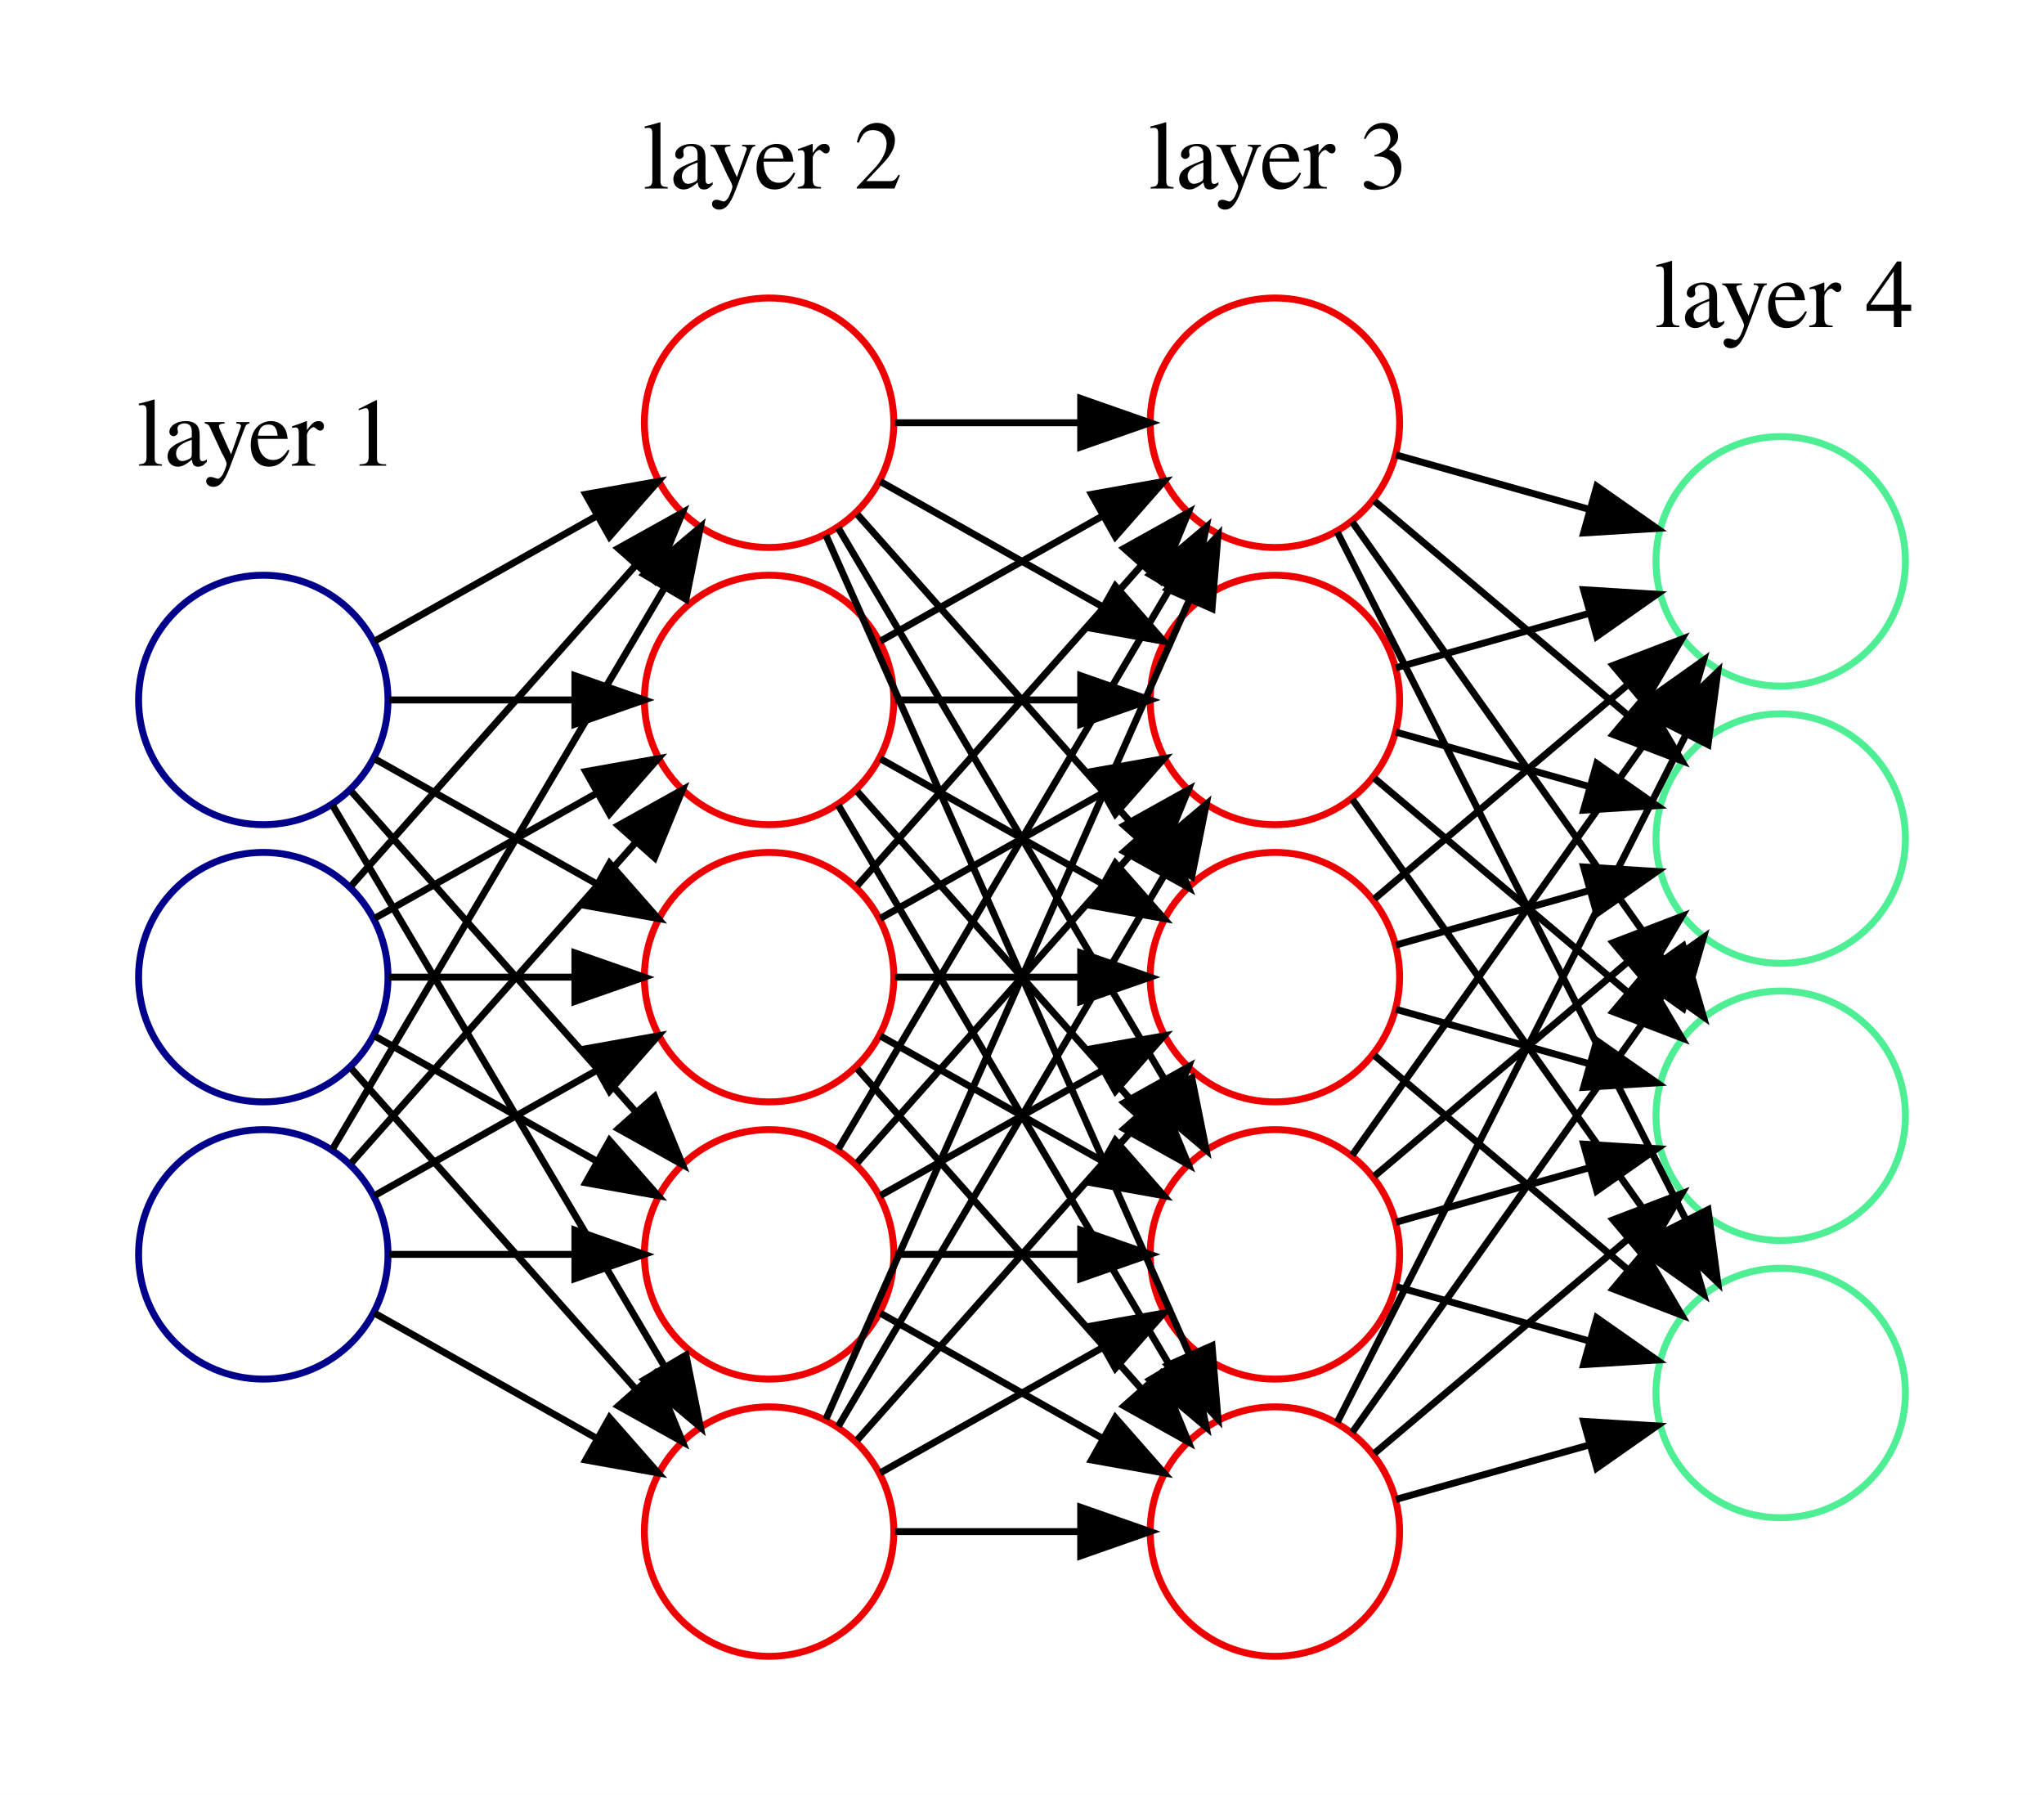
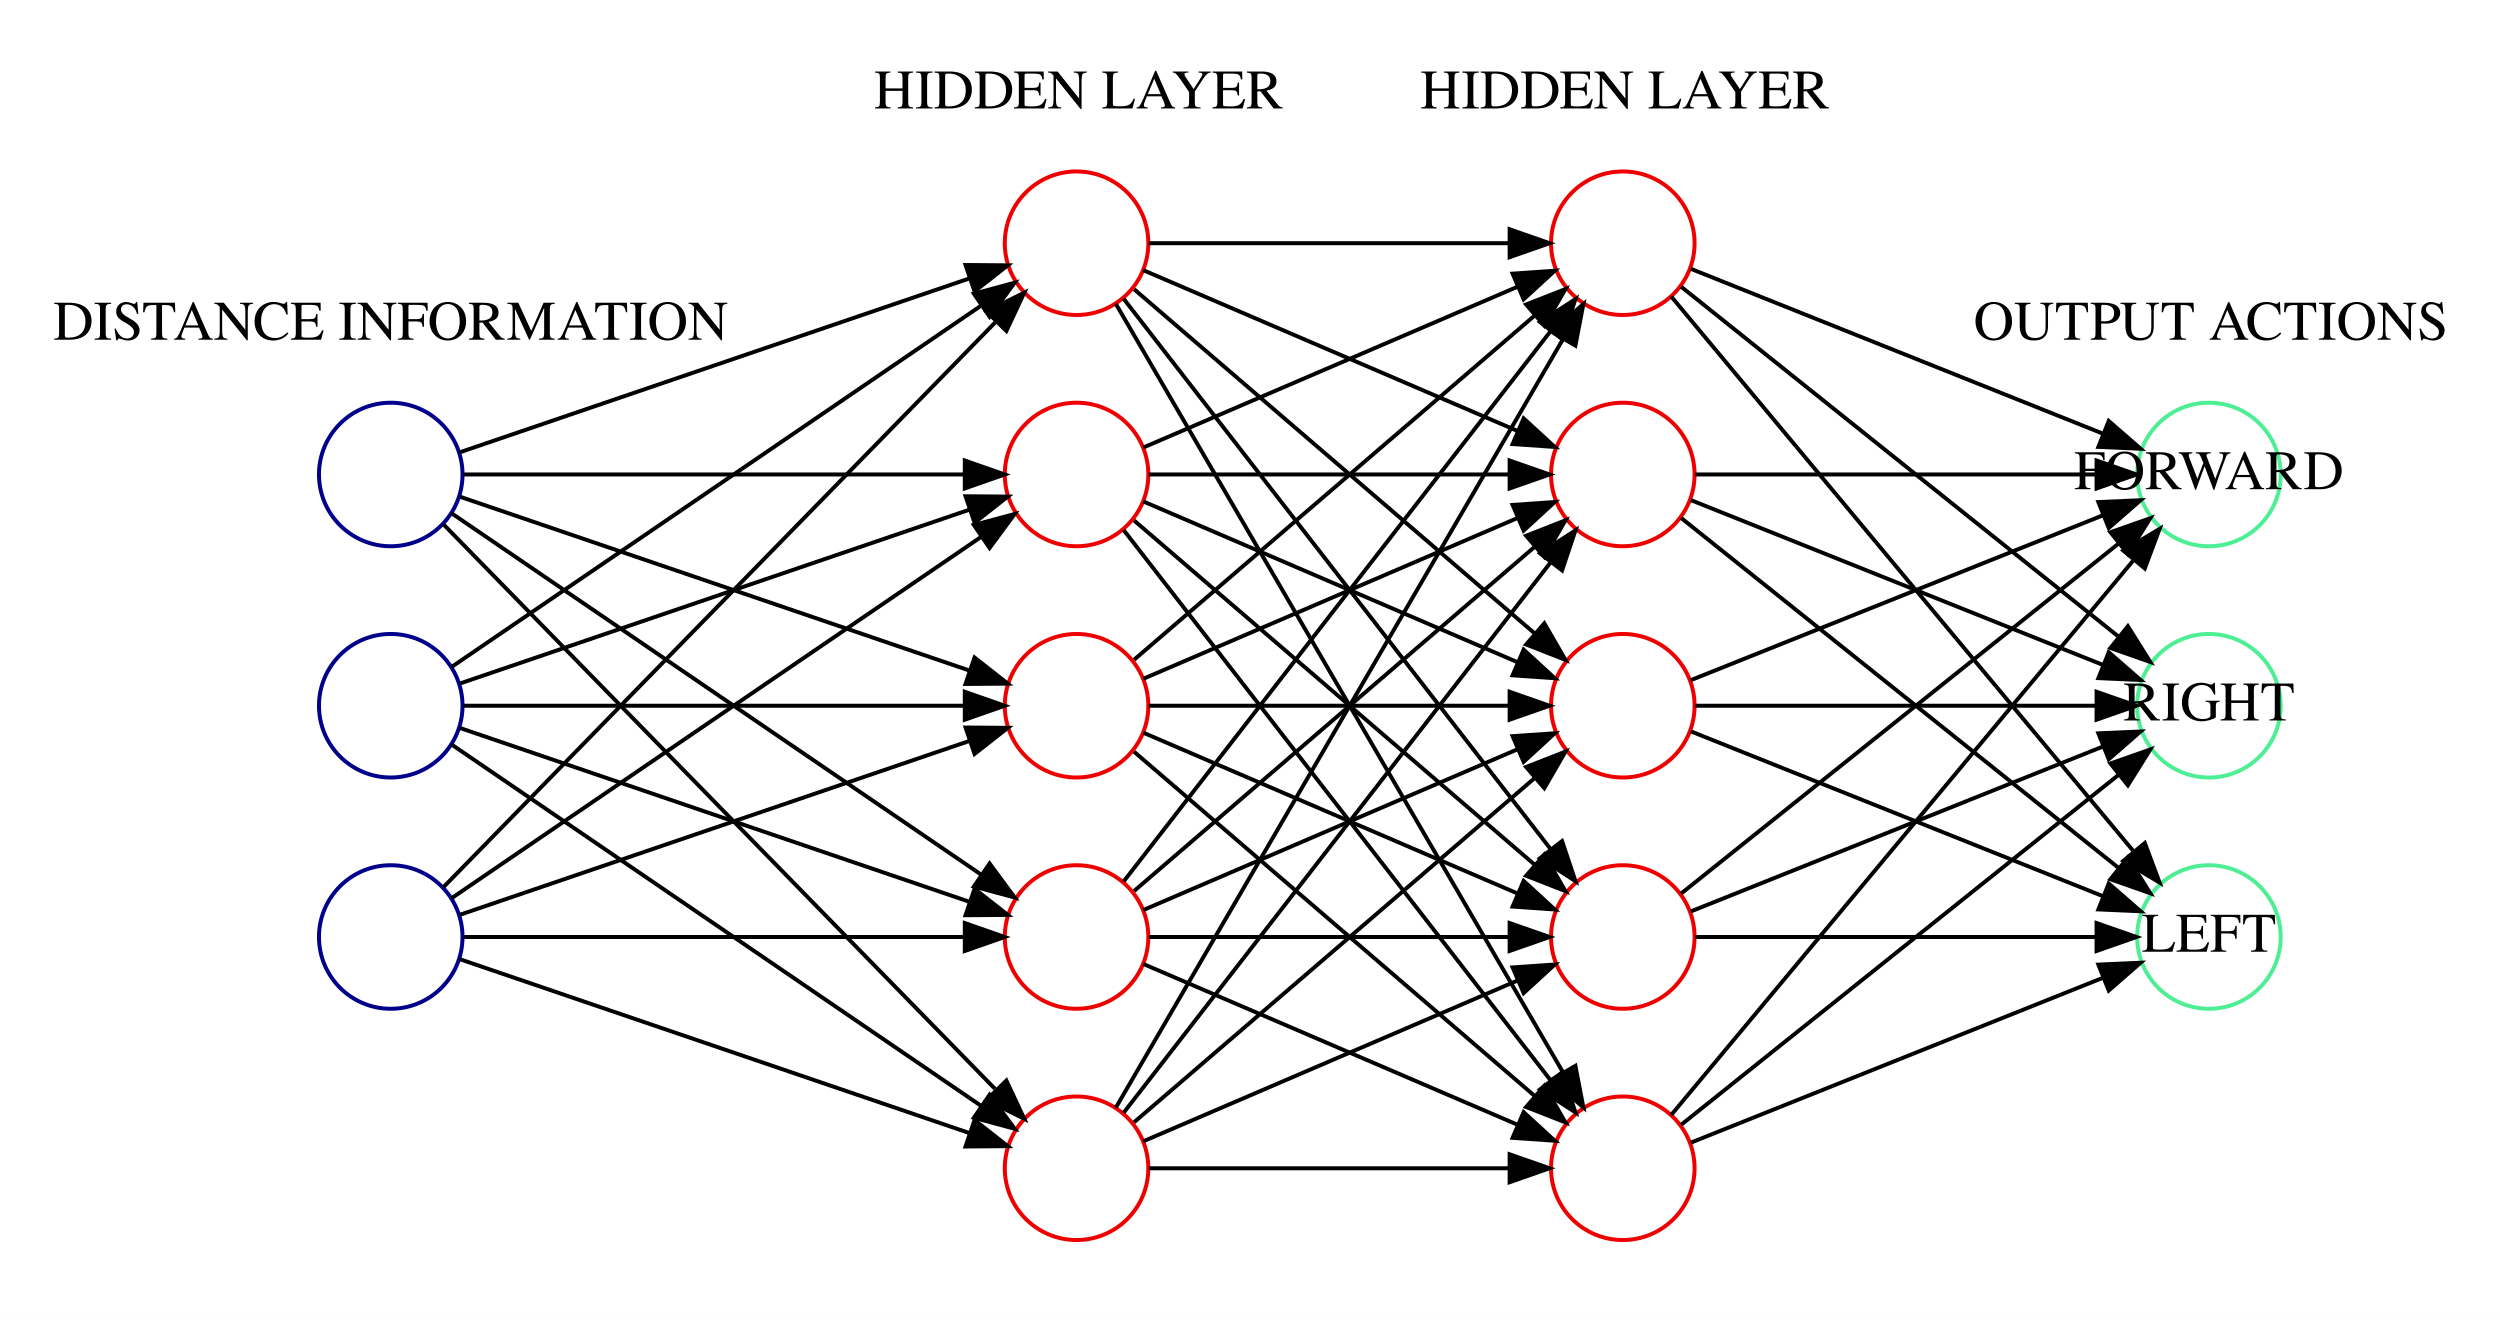
- <svg xmlns="http://www.w3.org/2000/svg" width="295pt" height="259pt" viewBox="0.00 0.00 295.00 259.00">
-   <g id="graph0" class="graph" transform="scale(1 1) rotate(0) translate(4 255)">
-     <polygon fill="white" stroke="none" points="-4,4 -4,-255 291,-255 291,4 -4,4" />
+ <svg xmlns="http://www.w3.org/2000/svg" width="627pt" height="331pt" viewBox="0.00 0.00 627.00 331.00">
+   <g id="graph0" class="graph" transform="scale(1 1) rotate(0) translate(4 327)">
+     <polygon fill="white" stroke="none" points="-4,4 -4,-327 623,-327 623,4 -4,4" />
    <g id="clust1" class="cluster">
-       <polygon fill="none" stroke="white" points="8,-48 8,-203 61,-203 61,-48 8,-48" />
-       <text text-anchor="middle" x="34.5" y="-187.8" font-family="Times,serif" font-size="14.00">layer 1</text>
+       <polygon fill="none" stroke="white" points="0,-66 0,-257 188,-257 188,-66 0,-66" />
+       <text text-anchor="middle" x="94" y="-241.8" font-family="Times,serif" font-size="14.00">DISTANCE INFORMATION</text>
    </g>
    <g id="clust2" class="cluster">
-       <polygon fill="none" stroke="white" points="81,-8 81,-243 134,-243 134,-8 81,-8" />
-       <text text-anchor="middle" x="107.5" y="-227.8" font-family="Times,serif" font-size="14.00">layer 2</text>
+       <polygon fill="none" stroke="white" points="208,-8 208,-315 325,-315 325,-8 208,-8" />
+       <text text-anchor="middle" x="266.5" y="-299.8" font-family="Times,serif" font-size="14.00">HIDDEN LAYER</text>
    </g>
    <g id="clust3" class="cluster">
-       <polygon fill="none" stroke="white" points="154,-8 154,-243 207,-243 207,-8 154,-8" />
-       <text text-anchor="middle" x="180.5" y="-227.8" font-family="Times,serif" font-size="14.00">layer 3</text>
+       <polygon fill="none" stroke="white" points="345,-8 345,-315 462,-315 462,-8 345,-8" />
+       <text text-anchor="middle" x="403.5" y="-299.8" font-family="Times,serif" font-size="14.00">HIDDEN LAYER</text>
    </g>
    <g id="clust4" class="cluster">
-       <polygon fill="none" stroke="white" points="227,-28 227,-223 280,-223 280,-28 227,-28" />
-       <text text-anchor="middle" x="253.5" y="-207.8" font-family="Times,serif" font-size="14.00">layer 4</text>
+       <polygon fill="none" stroke="white" points="482,-66 482,-257 619,-257 619,-66 482,-66" />
+       <text text-anchor="middle" x="550.5" y="-241.8" font-family="Times,serif" font-size="14.00">OUTPUT ACTIONS</text>
    </g>
    <g id="node1" class="node">
-       <ellipse fill="none" stroke="#00008b" cx="34" cy="-114" rx="18" ry="18" />
+       <ellipse fill="none" stroke="#00008b" cx="94" cy="-150" rx="18" ry="18" />
    </g>
    <g id="node4" class="node">
-       <ellipse fill="none" stroke="#ee0000" cx="107" cy="-74" rx="18" ry="18" />
+       <ellipse fill="none" stroke="#ee0000" cx="266" cy="-92" rx="18" ry="18" />
    </g>
    <g id="edge1" class="edge">
-       <path fill="none" stroke="black" d="M50.057,-105.517C59.376,-100.267 71.547,-93.41 82.155,-87.434" />
-       <polygon fill="black" stroke="black" points="83.97,-90.429 90.964,-82.471 80.534,-84.33 83.97,-90.429" />
+       <path fill="none" stroke="black" d="M111.3,-144.439C140.875,-134.349 203.591,-112.951 239.09,-100.84" />
+       <polygon fill="black" stroke="black" points="240.415,-104.086 248.749,-97.544 238.155,-97.461 240.415,-104.086" />
    </g>
    <g id="node5" class="node">
-       <ellipse fill="none" stroke="#ee0000" cx="107" cy="-34" rx="18" ry="18" />
+       <ellipse fill="none" stroke="#ee0000" cx="266" cy="-34" rx="18" ry="18" />
    </g>
    <g id="edge2" class="edge">
-       <path fill="none" stroke="black" d="M46.724,-100.79C57.89,-88.208 74.865,-69.082 87.791,-54.517" />
-       <polygon fill="black" stroke="black" points="90.474,-56.767 94.494,-46.965 85.238,-52.121 90.474,-56.767" />
+       <path fill="none" stroke="black" d="M109.202,-140.309C138.628,-120.23 206.482,-73.93 242.147,-49.594" />
+       <polygon fill="black" stroke="black" points="244.191,-52.436 250.478,-43.909 240.245,-46.654 244.191,-52.436" />
    </g>
    <g id="node6" class="node">
-       <ellipse fill="none" stroke="#ee0000" cx="107" cy="-194" rx="18" ry="18" />
+       <ellipse fill="none" stroke="#ee0000" cx="266" cy="-266" rx="18" ry="18" />
    </g>
    <g id="edge3" class="edge">
-       <path fill="none" stroke="black" d="M46.724,-127.21C57.89,-139.792 74.865,-158.918 87.791,-173.483" />
-       <polygon fill="black" stroke="black" points="85.238,-175.879 94.494,-181.035 90.474,-171.233 85.238,-175.879" />
+       <path fill="none" stroke="black" d="M109.202,-159.691C138.628,-179.77 206.482,-226.07 242.147,-250.406" />
+       <polygon fill="black" stroke="black" points="240.245,-253.346 250.478,-256.091 244.191,-247.564 240.245,-253.346" />
    </g>
    <g id="node7" class="node">
-       <ellipse fill="none" stroke="#ee0000" cx="107" cy="-154" rx="18" ry="18" />
+       <ellipse fill="none" stroke="#ee0000" cx="266" cy="-208" rx="18" ry="18" />
    </g>
    <g id="edge4" class="edge">
-       <path fill="none" stroke="black" d="M50.057,-122.483C59.376,-127.733 71.547,-134.59 82.155,-140.566" />
-       <polygon fill="black" stroke="black" points="80.534,-143.67 90.964,-145.529 83.97,-137.571 80.534,-143.67" />
+       <path fill="none" stroke="black" d="M111.3,-155.561C140.875,-165.651 203.591,-187.049 239.09,-199.16" />
+       <polygon fill="black" stroke="black" points="238.155,-202.539 248.749,-202.456 240.415,-195.914 238.155,-202.539" />
    </g>
    <g id="node8" class="node">
-       <ellipse fill="none" stroke="#ee0000" cx="107" cy="-114" rx="18" ry="18" />
+       <ellipse fill="none" stroke="#ee0000" cx="266" cy="-150" rx="18" ry="18" />
    </g>
    <g id="edge5" class="edge">
-       <path fill="none" stroke="black" d="M52.187,-114C60.211,-114 69.953,-114 78.931,-114" />
-       <polygon fill="black" stroke="black" points="78.971,-117.5 88.971,-114 78.971,-110.5 78.971,-117.5" />
+       <path fill="none" stroke="black" d="M112.236,-150C141.841,-150 202.567,-150 237.888,-150" />
+       <polygon fill="black" stroke="black" points="237.971,-153.5 247.971,-150 237.971,-146.5 237.971,-153.5" />
    </g>
    <g id="node2" class="node">
-       <ellipse fill="none" stroke="#00008b" cx="34" cy="-74" rx="18" ry="18" />
+       <ellipse fill="none" stroke="#00008b" cx="94" cy="-92" rx="18" ry="18" />
    </g>
    <g id="edge6" class="edge">
-       <path fill="none" stroke="black" d="M52.187,-74C60.211,-74 69.953,-74 78.931,-74" />
-       <polygon fill="black" stroke="black" points="78.971,-77.5 88.971,-74 78.971,-70.5 78.971,-77.5" />
+       <path fill="none" stroke="black" d="M112.236,-92C141.841,-92 202.567,-92 237.888,-92" />
+       <polygon fill="black" stroke="black" points="237.971,-95.5 247.971,-92 237.971,-88.5 237.971,-95.5" />
    </g>
    <g id="edge7" class="edge">
-       <path fill="none" stroke="black" d="M50.057,-65.517C59.376,-60.267 71.547,-53.41 82.155,-47.434" />
-       <polygon fill="black" stroke="black" points="83.97,-50.429 90.964,-42.471 80.534,-44.33 83.97,-50.429" />
+       <path fill="none" stroke="black" d="M111.3,-86.439C140.875,-76.349 203.591,-54.951 239.09,-42.84" />
+       <polygon fill="black" stroke="black" points="240.415,-46.086 248.749,-39.544 238.155,-39.461 240.415,-46.086" />
    </g>
    <g id="edge8" class="edge">
-       <path fill="none" stroke="black" d="M43.992,-89.198C56.049,-109.576 77.583,-145.971 91.831,-170.053" />
-       <polygon fill="black" stroke="black" points="88.976,-172.101 97.081,-178.925 95.001,-168.537 88.976,-172.101" />
+       <path fill="none" stroke="black" d="M107.226,-104.514C136.387,-134.361 210.217,-209.928 245.562,-246.104" />
+       <polygon fill="black" stroke="black" points="243.393,-248.893 252.885,-253.6 248.4,-244.001 243.393,-248.893" />
    </g>
    <g id="edge9" class="edge">
-       <path fill="none" stroke="black" d="M46.724,-87.21C57.89,-99.792 74.865,-118.918 87.791,-133.483" />
-       <polygon fill="black" stroke="black" points="85.238,-135.879 94.494,-141.035 90.474,-131.233 85.238,-135.879" />
+       <path fill="none" stroke="black" d="M109.202,-101.691C138.628,-121.77 206.482,-168.07 242.147,-192.406" />
+       <polygon fill="black" stroke="black" points="240.245,-195.346 250.478,-198.091 244.191,-189.564 240.245,-195.346" />
    </g>
    <g id="edge10" class="edge">
-       <path fill="none" stroke="black" d="M50.057,-82.483C59.376,-87.733 71.547,-94.59 82.155,-100.566" />
-       <polygon fill="black" stroke="black" points="80.534,-103.67 90.964,-105.529 83.97,-97.571 80.534,-103.67" />
+       <path fill="none" stroke="black" d="M111.3,-97.561C140.875,-107.651 203.591,-129.049 239.09,-141.16" />
+       <polygon fill="black" stroke="black" points="238.155,-144.539 248.749,-144.456 240.415,-137.914 238.155,-144.539" />
    </g>
    <g id="node3" class="node">
-       <ellipse fill="none" stroke="#00008b" cx="34" cy="-154" rx="18" ry="18" />
+       <ellipse fill="none" stroke="#00008b" cx="94" cy="-208" rx="18" ry="18" />
    </g>
    <g id="edge11" class="edge">
-       <path fill="none" stroke="black" d="M46.724,-140.79C57.89,-128.208 74.865,-109.082 87.791,-94.517" />
-       <polygon fill="black" stroke="black" points="90.474,-96.767 94.494,-86.965 85.238,-92.121 90.474,-96.767" />
+       <path fill="none" stroke="black" d="M109.202,-198.309C138.628,-178.23 206.482,-131.93 242.147,-107.594" />
+       <polygon fill="black" stroke="black" points="244.191,-110.436 250.478,-101.909 240.245,-104.654 244.191,-110.436" />
    </g>
    <g id="edge12" class="edge">
-       <path fill="none" stroke="black" d="M43.992,-138.802C56.049,-118.424 77.583,-82.029 91.831,-57.947" />
-       <polygon fill="black" stroke="black" points="95.001,-59.463 97.081,-49.075 88.976,-55.899 95.001,-59.463" />
+       <path fill="none" stroke="black" d="M107.226,-195.486C136.387,-165.639 210.217,-90.072 245.562,-53.895" />
+       <polygon fill="black" stroke="black" points="248.4,-55.999 252.885,-46.4 243.393,-51.107 248.4,-55.999" />
    </g>
    <g id="edge13" class="edge">
-       <path fill="none" stroke="black" d="M50.057,-162.483C59.376,-167.733 71.547,-174.59 82.155,-180.566" />
-       <polygon fill="black" stroke="black" points="80.534,-183.67 90.964,-185.529 83.97,-177.571 80.534,-183.67" />
+       <path fill="none" stroke="black" d="M111.3,-213.561C140.875,-223.651 203.591,-245.049 239.09,-257.16" />
+       <polygon fill="black" stroke="black" points="238.155,-260.539 248.749,-260.456 240.415,-253.914 238.155,-260.539" />
    </g>
    <g id="edge14" class="edge">
-       <path fill="none" stroke="black" d="M52.187,-154C60.211,-154 69.953,-154 78.931,-154" />
-       <polygon fill="black" stroke="black" points="78.971,-157.5 88.971,-154 78.971,-150.5 78.971,-157.5" />
+       <path fill="none" stroke="black" d="M112.236,-208C141.841,-208 202.567,-208 237.888,-208" />
+       <polygon fill="black" stroke="black" points="237.971,-211.5 247.971,-208 237.971,-204.5 237.971,-211.5" />
    </g>
    <g id="edge15" class="edge">
-       <path fill="none" stroke="black" d="M50.057,-145.517C59.376,-140.267 71.547,-133.41 82.155,-127.434" />
-       <polygon fill="black" stroke="black" points="83.97,-130.429 90.964,-122.471 80.534,-124.33 83.97,-130.429" />
+       <path fill="none" stroke="black" d="M111.3,-202.439C140.875,-192.349 203.591,-170.951 239.09,-158.84" />
+       <polygon fill="black" stroke="black" points="240.415,-162.086 248.749,-155.544 238.155,-155.461 240.415,-162.086" />
    </g>
    <g id="node9" class="node">
-       <ellipse fill="none" stroke="#ee0000" cx="180" cy="-74" rx="18" ry="18" />
+       <ellipse fill="none" stroke="#ee0000" cx="403" cy="-92" rx="18" ry="18" />
    </g>
    <g id="edge16" class="edge">
-       <path fill="none" stroke="black" d="M125.187,-74C133.211,-74 142.953,-74 151.931,-74" />
-       <polygon fill="black" stroke="black" points="151.971,-77.5 161.971,-74 151.971,-70.5 151.971,-77.5" />
+       <path fill="none" stroke="black" d="M284.098,-92C306.897,-92 347.521,-92 374.614,-92" />
+       <polygon fill="black" stroke="black" points="374.615,-95.5 384.615,-92 374.615,-88.5 374.615,-95.5" />
    </g>
    <g id="node10" class="node">
-       <ellipse fill="none" stroke="#ee0000" cx="180" cy="-34" rx="18" ry="18" />
+       <ellipse fill="none" stroke="#ee0000" cx="403" cy="-34" rx="18" ry="18" />
    </g>
    <g id="edge21" class="edge">
-       <path fill="none" stroke="black" d="M123.057,-65.517C132.376,-60.267 144.547,-53.41 155.155,-47.434" />
-       <polygon fill="black" stroke="black" points="156.97,-50.429 163.964,-42.471 153.534,-44.33 156.97,-50.429" />
+       <path fill="none" stroke="black" d="M282.75,-85.233C305.794,-75.333 348.949,-56.792 376.537,-44.94" />
+       <polygon fill="black" stroke="black" points="378.125,-48.067 385.931,-40.904 375.362,-41.635 378.125,-48.067" />
    </g>
    <g id="node11" class="node">
-       <ellipse fill="none" stroke="#ee0000" cx="180" cy="-194" rx="18" ry="18" />
+       <ellipse fill="none" stroke="#ee0000" cx="403" cy="-266" rx="18" ry="18" />
    </g>
    <g id="edge26" class="edge">
-       <path fill="none" stroke="black" d="M116.992,-89.198C129.049,-109.576 150.583,-145.971 164.831,-170.053" />
-       <polygon fill="black" stroke="black" points="161.976,-172.101 170.081,-178.925 168.001,-168.537 161.976,-172.101" />
+       <path fill="none" stroke="black" d="M277.819,-105.945C301.221,-136.107 356.699,-207.612 384.902,-243.963" />
+       <polygon fill="black" stroke="black" points="382.234,-246.233 391.129,-251.989 387.764,-241.942 382.234,-246.233" />
    </g>
    <g id="node12" class="node">
-       <ellipse fill="none" stroke="#ee0000" cx="180" cy="-154" rx="18" ry="18" />
+       <ellipse fill="none" stroke="#ee0000" cx="403" cy="-208" rx="18" ry="18" />
    </g>
    <g id="edge31" class="edge">
-       <path fill="none" stroke="black" d="M119.724,-87.21C130.89,-99.792 147.865,-118.918 160.791,-133.483" />
-       <polygon fill="black" stroke="black" points="158.238,-135.879 167.494,-141.035 163.474,-131.233 158.238,-135.879" />
+       <path fill="none" stroke="black" d="M280.438,-103.547C303.99,-123.784 352.883,-165.796 380.956,-189.918" />
+       <polygon fill="black" stroke="black" points="378.751,-192.638 388.616,-196.5 383.313,-187.328 378.751,-192.638" />
    </g>
    <g id="node13" class="node">
-       <ellipse fill="none" stroke="#ee0000" cx="180" cy="-114" rx="18" ry="18" />
+       <ellipse fill="none" stroke="#ee0000" cx="403" cy="-150" rx="18" ry="18" />
    </g>
    <g id="edge36" class="edge">
-       <path fill="none" stroke="black" d="M123.057,-82.483C132.376,-87.733 144.547,-94.59 155.155,-100.566" />
-       <polygon fill="black" stroke="black" points="153.534,-103.67 163.964,-105.529 156.97,-97.571 153.534,-103.67" />
+       <path fill="none" stroke="black" d="M282.75,-98.767C305.794,-108.667 348.949,-127.208 376.537,-139.061" />
+       <polygon fill="black" stroke="black" points="375.362,-142.365 385.931,-143.096 378.125,-135.933 375.362,-142.365" />
    </g>
    <g id="edge17" class="edge">
-       <path fill="none" stroke="black" d="M123.057,-42.483C132.376,-47.733 144.547,-54.59 155.155,-60.566" />
-       <polygon fill="black" stroke="black" points="153.534,-63.67 163.964,-65.529 156.97,-57.571 153.534,-63.67" />
+       <path fill="none" stroke="black" d="M282.75,-40.767C305.794,-50.667 348.949,-69.208 376.537,-81.061" />
+       <polygon fill="black" stroke="black" points="375.362,-84.365 385.931,-85.097 378.125,-77.933 375.362,-84.365" />
    </g>
    <g id="edge22" class="edge">
-       <path fill="none" stroke="black" d="M125.187,-34C133.211,-34 142.953,-34 151.931,-34" />
-       <polygon fill="black" stroke="black" points="151.971,-37.5 161.971,-34 151.971,-30.5 151.971,-37.5" />
+       <path fill="none" stroke="black" d="M284.098,-34C306.897,-34 347.521,-34 374.614,-34" />
+       <polygon fill="black" stroke="black" points="374.615,-37.5 384.615,-34 374.615,-30.5 374.615,-37.5" />
    </g>
    <g id="edge27" class="edge">
-       <path fill="none" stroke="black" d="M115.199,-50.222C127.531,-78.014 152.794,-134.945 167.562,-168.224" />
-       <polygon fill="black" stroke="black" points="164.527,-170.014 171.782,-177.735 170.925,-167.175 164.527,-170.014" />
+       <path fill="none" stroke="black" d="M275.858,-49.222C298.79,-88.632 360.244,-194.242 388.024,-241.982" />
+       <polygon fill="black" stroke="black" points="385.055,-243.839 393.11,-250.722 391.105,-240.318 385.055,-243.839" />
    </g>
    <g id="edge32" class="edge">
-       <path fill="none" stroke="black" d="M116.992,-49.198C129.049,-69.576 150.583,-105.971 164.831,-130.053" />
-       <polygon fill="black" stroke="black" points="161.976,-132.101 170.081,-138.925 168.001,-128.537 161.976,-132.101" />
+       <path fill="none" stroke="black" d="M277.819,-47.945C301.221,-78.107 356.699,-149.612 384.902,-185.963" />
+       <polygon fill="black" stroke="black" points="382.234,-188.233 391.129,-193.989 387.764,-183.942 382.234,-188.233" />
    </g>
    <g id="edge37" class="edge">
-       <path fill="none" stroke="black" d="M119.724,-47.21C130.89,-59.792 147.865,-78.918 160.791,-93.483" />
-       <polygon fill="black" stroke="black" points="158.238,-95.879 167.494,-101.035 163.474,-91.233 158.238,-95.879" />
+       <path fill="none" stroke="black" d="M280.438,-45.547C303.99,-65.784 352.883,-107.796 380.956,-131.918" />
+       <polygon fill="black" stroke="black" points="378.751,-134.638 388.616,-138.5 383.313,-129.328 378.751,-134.638" />
    </g>
    <g id="edge18" class="edge">
-       <path fill="none" stroke="black" d="M116.992,-178.802C129.049,-158.424 150.583,-122.029 164.831,-97.947" />
-       <polygon fill="black" stroke="black" points="168.001,-99.463 170.081,-89.075 161.976,-95.899 168.001,-99.463" />
+       <path fill="none" stroke="black" d="M277.819,-252.055C301.221,-221.893 356.699,-150.388 384.902,-114.037" />
+       <polygon fill="black" stroke="black" points="387.764,-116.058 391.129,-106.011 382.234,-111.767 387.764,-116.058" />
    </g>
    <g id="edge23" class="edge">
-       <path fill="none" stroke="black" d="M115.199,-177.778C127.531,-149.986 152.794,-93.055 167.562,-59.776" />
-       <polygon fill="black" stroke="black" points="170.925,-60.825 171.782,-50.265 164.527,-57.986 170.925,-60.825" />
+       <path fill="none" stroke="black" d="M275.858,-250.778C298.79,-211.368 360.244,-105.758 388.024,-58.018" />
+       <polygon fill="black" stroke="black" points="391.105,-59.682 393.11,-49.278 385.055,-56.161 391.105,-59.682" />
    </g>
    <g id="edge28" class="edge">
-       <path fill="none" stroke="black" d="M125.187,-194C133.211,-194 142.953,-194 151.931,-194" />
-       <polygon fill="black" stroke="black" points="151.971,-197.5 161.971,-194 151.971,-190.5 151.971,-197.5" />
+       <path fill="none" stroke="black" d="M284.098,-266C306.897,-266 347.521,-266 374.614,-266" />
+       <polygon fill="black" stroke="black" points="374.615,-269.5 384.615,-266 374.615,-262.5 374.615,-269.5" />
    </g>
    <g id="edge33" class="edge">
-       <path fill="none" stroke="black" d="M123.057,-185.517C132.376,-180.267 144.547,-173.41 155.155,-167.434" />
-       <polygon fill="black" stroke="black" points="156.97,-170.429 163.964,-162.471 153.534,-164.33 156.97,-170.429" />
+       <path fill="none" stroke="black" d="M282.75,-259.233C305.794,-249.333 348.949,-230.792 376.537,-218.939" />
+       <polygon fill="black" stroke="black" points="378.125,-222.067 385.931,-214.904 375.362,-215.635 378.125,-222.067" />
    </g>
    <g id="edge38" class="edge">
-       <path fill="none" stroke="black" d="M119.724,-180.79C130.89,-168.208 147.865,-149.082 160.791,-134.517" />
-       <polygon fill="black" stroke="black" points="163.474,-136.767 167.494,-126.965 158.238,-132.121 163.474,-136.767" />
+       <path fill="none" stroke="black" d="M280.438,-254.453C303.99,-234.216 352.883,-192.204 380.956,-168.082" />
+       <polygon fill="black" stroke="black" points="383.313,-170.672 388.616,-161.5 378.751,-165.362 383.313,-170.672" />
    </g>
    <g id="edge19" class="edge">
-       <path fill="none" stroke="black" d="M119.724,-140.79C130.89,-128.208 147.865,-109.082 160.791,-94.517" />
-       <polygon fill="black" stroke="black" points="163.474,-96.767 167.494,-86.965 158.238,-92.121 163.474,-96.767" />
+       <path fill="none" stroke="black" d="M280.438,-196.453C303.99,-176.216 352.883,-134.204 380.956,-110.082" />
+       <polygon fill="black" stroke="black" points="383.313,-112.672 388.616,-103.5 378.751,-107.362 383.313,-112.672" />
    </g>
    <g id="edge24" class="edge">
-       <path fill="none" stroke="black" d="M116.992,-138.802C129.049,-118.424 150.583,-82.029 164.831,-57.947" />
-       <polygon fill="black" stroke="black" points="168.001,-59.463 170.081,-49.075 161.976,-55.899 168.001,-59.463" />
+       <path fill="none" stroke="black" d="M277.819,-194.055C301.221,-163.893 356.699,-92.388 384.902,-56.037" />
+       <polygon fill="black" stroke="black" points="387.764,-58.058 391.129,-48.011 382.234,-53.767 387.764,-58.058" />
    </g>
    <g id="edge29" class="edge">
-       <path fill="none" stroke="black" d="M123.057,-162.483C132.376,-167.733 144.547,-174.59 155.155,-180.566" />
-       <polygon fill="black" stroke="black" points="153.534,-183.67 163.964,-185.529 156.97,-177.571 153.534,-183.67" />
+       <path fill="none" stroke="black" d="M282.75,-214.767C305.794,-224.667 348.949,-243.208 376.537,-255.061" />
+       <polygon fill="black" stroke="black" points="375.362,-258.365 385.931,-259.096 378.125,-251.933 375.362,-258.365" />
    </g>
    <g id="edge34" class="edge">
-       <path fill="none" stroke="black" d="M125.187,-154C133.211,-154 142.953,-154 151.931,-154" />
-       <polygon fill="black" stroke="black" points="151.971,-157.5 161.971,-154 151.971,-150.5 151.971,-157.5" />
+       <path fill="none" stroke="black" d="M284.098,-208C306.897,-208 347.521,-208 374.614,-208" />
+       <polygon fill="black" stroke="black" points="374.615,-211.5 384.615,-208 374.615,-204.5 374.615,-211.5" />
    </g>
    <g id="edge39" class="edge">
-       <path fill="none" stroke="black" d="M123.057,-145.517C132.376,-140.267 144.547,-133.41 155.155,-127.434" />
-       <polygon fill="black" stroke="black" points="156.97,-130.429 163.964,-122.471 153.534,-124.33 156.97,-130.429" />
+       <path fill="none" stroke="black" d="M282.75,-201.233C305.794,-191.333 348.949,-172.792 376.537,-160.939" />
+       <polygon fill="black" stroke="black" points="378.125,-164.067 385.931,-156.904 375.362,-157.635 378.125,-164.067" />
    </g>
    <g id="edge20" class="edge">
-       <path fill="none" stroke="black" d="M123.057,-105.517C132.376,-100.267 144.547,-93.41 155.155,-87.434" />
-       <polygon fill="black" stroke="black" points="156.97,-90.429 163.964,-82.471 153.534,-84.33 156.97,-90.429" />
+       <path fill="none" stroke="black" d="M282.75,-143.233C305.794,-133.333 348.949,-114.792 376.537,-102.939" />
+       <polygon fill="black" stroke="black" points="378.125,-106.067 385.931,-98.903 375.362,-99.635 378.125,-106.067" />
    </g>
    <g id="edge25" class="edge">
-       <path fill="none" stroke="black" d="M119.724,-100.79C130.89,-88.208 147.865,-69.082 160.791,-54.517" />
-       <polygon fill="black" stroke="black" points="163.474,-56.767 167.494,-46.965 158.238,-52.121 163.474,-56.767" />
+       <path fill="none" stroke="black" d="M280.438,-138.453C303.99,-118.216 352.883,-76.204 380.956,-52.082" />
+       <polygon fill="black" stroke="black" points="383.313,-54.672 388.616,-45.5 378.751,-49.362 383.313,-54.672" />
    </g>
    <g id="edge30" class="edge">
-       <path fill="none" stroke="black" d="M119.724,-127.21C130.89,-139.792 147.865,-158.918 160.791,-173.483" />
-       <polygon fill="black" stroke="black" points="158.238,-175.879 167.494,-181.035 163.474,-171.233 158.238,-175.879" />
+       <path fill="none" stroke="black" d="M280.438,-161.547C303.99,-181.784 352.883,-223.796 380.956,-247.918" />
+       <polygon fill="black" stroke="black" points="378.751,-250.638 388.616,-254.5 383.313,-245.328 378.751,-250.638" />
    </g>
    <g id="edge35" class="edge">
-       <path fill="none" stroke="black" d="M123.057,-122.483C132.376,-127.733 144.547,-134.59 155.155,-140.566" />
-       <polygon fill="black" stroke="black" points="153.534,-143.67 163.964,-145.529 156.97,-137.571 153.534,-143.67" />
+       <path fill="none" stroke="black" d="M282.75,-156.767C305.794,-166.667 348.949,-185.208 376.537,-197.061" />
+       <polygon fill="black" stroke="black" points="375.362,-200.365 385.931,-201.096 378.125,-193.933 375.362,-200.365" />
    </g>
    <g id="edge40" class="edge">
-       <path fill="none" stroke="black" d="M125.187,-114C133.211,-114 142.953,-114 151.931,-114" />
-       <polygon fill="black" stroke="black" points="151.971,-117.5 161.971,-114 151.971,-110.5 151.971,-117.5" />
+       <path fill="none" stroke="black" d="M284.098,-150C306.897,-150 347.521,-150 374.614,-150" />
+       <polygon fill="black" stroke="black" points="374.615,-153.5 384.615,-150 374.615,-146.5 374.615,-153.5" />
    </g>
    <g id="node14" class="node">
-       <ellipse fill="none" stroke="#4eee94" cx="253" cy="-174" rx="18" ry="18" />
+       <ellipse fill="none" stroke="#4eee94" cx="550" cy="-92" rx="18" ry="18" />
+       <text text-anchor="middle" x="550" y="-88.3" font-family="Times,serif" font-size="14.00">LEFT</text>
    </g>
    <g id="edge41" class="edge">
-       <path fill="none" stroke="black" d="M191.173,-88.328C202.877,-104.813 222.246,-132.093 235.98,-151.437" />
-       <polygon fill="black" stroke="black" points="233.203,-153.571 241.846,-159.699 238.911,-149.519 233.203,-153.571" />
+       <path fill="none" stroke="black" d="M421.203,-92C446.057,-92 492.258,-92 521.772,-92" />
+       <polygon fill="black" stroke="black" points="521.82,-95.5 531.82,-92 521.82,-88.5 521.82,-95.5" />
    </g>
    <g id="node15" class="node">
-       <ellipse fill="none" stroke="#4eee94" cx="253" cy="-134" rx="18" ry="18" />
+       <ellipse fill="none" stroke="#4eee94" cx="550" cy="-208" rx="18" ry="18" />
+       <text text-anchor="middle" x="550" y="-204.3" font-family="Times,serif" font-size="14.00">FORWARD</text>
+     </g>
+     <g id="edge51" class="edge">
+       <path fill="none" stroke="black" d="M417.641,-102.913C442.902,-123.122 497.141,-166.513 527.426,-190.741" />
+       <polygon fill="black" stroke="black" points="525.294,-193.518 535.289,-197.031 529.667,-188.051 525.294,-193.518" />
+     </g>
+     <g id="node16" class="node">
+       <ellipse fill="none" stroke="#4eee94" cx="550" cy="-150" rx="18" ry="18" />
+       <text text-anchor="middle" x="550" y="-146.3" font-family="Times,serif" font-size="14.00">RIGHT</text>
    </g>
    <g id="edge46" class="edge">
-       <path fill="none" stroke="black" d="M194.355,-85.285C204.668,-94.001 219.134,-106.226 230.994,-116.248" />
-       <polygon fill="black" stroke="black" points="228.808,-118.984 238.705,-122.765 233.326,-113.637 228.808,-118.984" />
-     </g>
-     <g id="node16" class="node">
-       <ellipse fill="none" stroke="#4eee94" cx="253" cy="-94" rx="18" ry="18" />
-     </g>
-     <g id="edge51" class="edge">
-       <path fill="none" stroke="black" d="M197.467,-78.639C205.77,-80.978 216.046,-83.872 225.43,-86.516" />
-       <polygon fill="black" stroke="black" points="224.555,-89.905 235.129,-89.248 226.453,-83.167 224.555,-89.905" />
-     </g>
-     <g id="node17" class="node">
-       <ellipse fill="none" stroke="#4eee94" cx="253" cy="-54" rx="18" ry="18" />
-     </g>
-     <g id="edge56" class="edge">
-       <path fill="none" stroke="black" d="M197.467,-69.361C205.77,-67.022 216.046,-64.128 225.43,-61.484" />
-       <polygon fill="black" stroke="black" points="226.453,-64.833 235.129,-58.752 224.555,-58.095 226.453,-64.833" />
+       <path fill="none" stroke="black" d="M420.072,-98.429C445.113,-108.445 493.659,-127.863 523.51,-139.804" />
+       <polygon fill="black" stroke="black" points="522.272,-143.078 532.856,-143.543 524.872,-136.579 522.272,-143.078" />
    </g>
    <g id="edge42" class="edge">
-       <path fill="none" stroke="black" d="M189.007,-49.788C201.258,-73.945 224.765,-120.297 239.342,-149.04" />
-       <polygon fill="black" stroke="black" points="236.269,-150.72 243.914,-158.055 242.512,-147.554 236.269,-150.72" />
+       <path fill="none" stroke="black" d="M420.072,-40.429C445.113,-50.445 493.659,-69.863 523.51,-81.804" />
+       <polygon fill="black" stroke="black" points="522.272,-85.078 532.856,-85.543 524.872,-78.579 522.272,-85.078" />
+     </g>
+     <g id="edge52" class="edge">
+       <path fill="none" stroke="black" d="M415.137,-47.365C440.063,-77.276 500.534,-149.841 530.929,-186.314" />
+       <polygon fill="black" stroke="black" points="528.534,-188.908 537.625,-194.35 533.912,-184.427 528.534,-188.908" />
    </g>
    <g id="edge47" class="edge">
-       <path fill="none" stroke="black" d="M191.173,-48.328C202.877,-64.813 222.246,-92.093 235.98,-111.437" />
-       <polygon fill="black" stroke="black" points="233.203,-113.571 241.846,-119.699 238.911,-109.519 233.203,-113.571" />
-     </g>
-     <g id="edge52" class="edge">
-       <path fill="none" stroke="black" d="M194.355,-45.285C204.668,-54.001 219.134,-66.226 230.994,-76.248" />
-       <polygon fill="black" stroke="black" points="228.808,-78.984 238.705,-82.765 233.326,-73.637 228.808,-78.984" />
-     </g>
-     <g id="edge57" class="edge">
-       <path fill="none" stroke="black" d="M197.467,-38.639C205.77,-40.978 216.046,-43.872 225.43,-46.516" />
-       <polygon fill="black" stroke="black" points="224.555,-49.905 235.129,-49.248 226.453,-43.167 224.555,-49.905" />
+       <path fill="none" stroke="black" d="M417.641,-44.913C442.902,-65.122 497.141,-108.513 527.426,-132.741" />
+       <polygon fill="black" stroke="black" points="525.294,-135.518 535.289,-139.031 529.667,-130.051 525.294,-135.518" />
    </g>
    <g id="edge43" class="edge">
-       <path fill="none" stroke="black" d="M197.467,-189.361C205.77,-187.022 216.046,-184.128 225.43,-181.484" />
-       <polygon fill="black" stroke="black" points="226.453,-184.833 235.129,-178.752 224.555,-178.095 226.453,-184.833" />
+       <path fill="none" stroke="black" d="M415.137,-252.635C440.063,-222.724 500.534,-150.159 530.929,-113.686" />
+       <polygon fill="black" stroke="black" points="533.912,-115.573 537.625,-105.65 528.534,-111.092 533.912,-115.573" />
+     </g>
+     <g id="edge53" class="edge">
+       <path fill="none" stroke="black" d="M420.072,-259.571C445.113,-249.555 493.659,-230.137 523.51,-218.196" />
+       <polygon fill="black" stroke="black" points="524.872,-221.421 532.856,-214.457 522.272,-214.922 524.872,-221.421" />
    </g>
    <g id="edge48" class="edge">
-       <path fill="none" stroke="black" d="M194.355,-182.714C204.668,-173.999 219.134,-161.774 230.994,-151.752" />
-       <polygon fill="black" stroke="black" points="233.326,-154.363 238.705,-145.235 228.808,-149.016 233.326,-154.363" />
-     </g>
-     <g id="edge53" class="edge">
-       <path fill="none" stroke="black" d="M191.173,-179.672C202.877,-163.187 222.246,-135.907 235.98,-116.563" />
-       <polygon fill="black" stroke="black" points="238.911,-118.481 241.846,-108.301 233.203,-114.429 238.911,-118.481" />
-     </g>
-     <g id="edge58" class="edge">
-       <path fill="none" stroke="black" d="M189.007,-178.212C201.258,-154.055 224.765,-107.703 239.342,-78.96" />
-       <polygon fill="black" stroke="black" points="242.512,-80.447 243.914,-69.945 236.269,-77.28 242.512,-80.447" />
+       <path fill="none" stroke="black" d="M417.641,-255.087C442.902,-234.878 497.141,-191.487 527.426,-167.259" />
+       <polygon fill="black" stroke="black" points="529.667,-169.949 535.289,-160.969 525.294,-164.482 529.667,-169.949" />
    </g>
    <g id="edge44" class="edge">
-       <path fill="none" stroke="black" d="M197.467,-158.639C205.77,-160.978 216.046,-163.872 225.43,-166.516" />
-       <polygon fill="black" stroke="black" points="224.555,-169.905 235.129,-169.248 226.453,-163.167 224.555,-169.905" />
+       <path fill="none" stroke="black" d="M417.641,-197.087C442.902,-176.878 497.141,-133.487 527.426,-109.259" />
+       <polygon fill="black" stroke="black" points="529.667,-111.949 535.289,-102.969 525.294,-106.482 529.667,-111.949" />
+     </g>
+     <g id="edge54" class="edge">
+       <path fill="none" stroke="black" d="M421.203,-208C446.057,-208 492.258,-208 521.772,-208" />
+       <polygon fill="black" stroke="black" points="521.82,-211.5 531.82,-208 521.82,-204.5 521.82,-211.5" />
    </g>
    <g id="edge49" class="edge">
-       <path fill="none" stroke="black" d="M197.467,-149.361C205.77,-147.022 216.046,-144.128 225.43,-141.484" />
-       <polygon fill="black" stroke="black" points="226.453,-144.833 235.129,-138.752 224.555,-138.095 226.453,-144.833" />
-     </g>
-     <g id="edge54" class="edge">
-       <path fill="none" stroke="black" d="M194.355,-142.714C204.668,-133.999 219.134,-121.774 230.994,-111.752" />
-       <polygon fill="black" stroke="black" points="233.326,-114.363 238.705,-105.235 228.808,-109.016 233.326,-114.363" />
-     </g>
-     <g id="edge59" class="edge">
-       <path fill="none" stroke="black" d="M191.173,-139.672C202.877,-123.187 222.246,-95.907 235.98,-76.563" />
-       <polygon fill="black" stroke="black" points="238.911,-78.481 241.846,-68.301 233.203,-74.429 238.911,-78.481" />
+       <path fill="none" stroke="black" d="M420.072,-201.571C445.113,-191.555 493.659,-172.137 523.51,-160.196" />
+       <polygon fill="black" stroke="black" points="524.872,-163.421 532.856,-156.457 522.272,-156.922 524.872,-163.421" />
    </g>
    <g id="edge45" class="edge">
-       <path fill="none" stroke="black" d="M194.355,-125.286C204.668,-134.001 219.134,-146.226 230.994,-156.248" />
-       <polygon fill="black" stroke="black" points="228.808,-158.984 238.705,-162.765 233.326,-153.637 228.808,-158.984" />
+       <path fill="none" stroke="black" d="M420.072,-143.571C445.113,-133.555 493.659,-114.137 523.51,-102.196" />
+       <polygon fill="black" stroke="black" points="524.872,-105.421 532.856,-98.457 522.272,-98.922 524.872,-105.421" />
+     </g>
+     <g id="edge55" class="edge">
+       <path fill="none" stroke="black" d="M420.072,-156.429C445.113,-166.445 493.659,-185.863 523.51,-197.804" />
+       <polygon fill="black" stroke="black" points="522.272,-201.078 532.856,-201.543 524.872,-194.579 522.272,-201.078" />
    </g>
    <g id="edge50" class="edge">
-       <path fill="none" stroke="black" d="M197.467,-118.639C205.77,-120.978 216.046,-123.872 225.43,-126.516" />
-       <polygon fill="black" stroke="black" points="224.555,-129.905 235.129,-129.248 226.453,-123.167 224.555,-129.905" />
-     </g>
-     <g id="edge55" class="edge">
-       <path fill="none" stroke="black" d="M197.467,-109.361C205.77,-107.022 216.046,-104.128 225.43,-101.484" />
-       <polygon fill="black" stroke="black" points="226.453,-104.833 235.129,-98.752 224.555,-98.095 226.453,-104.833" />
-     </g>
-     <g id="edge60" class="edge">
-       <path fill="none" stroke="black" d="M194.355,-102.714C204.668,-93.999 219.134,-81.774 230.994,-71.752" />
-       <polygon fill="black" stroke="black" points="233.326,-74.363 238.705,-65.235 228.808,-69.016 233.326,-74.363" />
+       <path fill="none" stroke="black" d="M421.203,-150C446.057,-150 492.258,-150 521.772,-150" />
+       <polygon fill="black" stroke="black" points="521.82,-153.5 531.82,-150 521.82,-146.5 521.82,-153.5" />
    </g>
  </g>
</svg>
